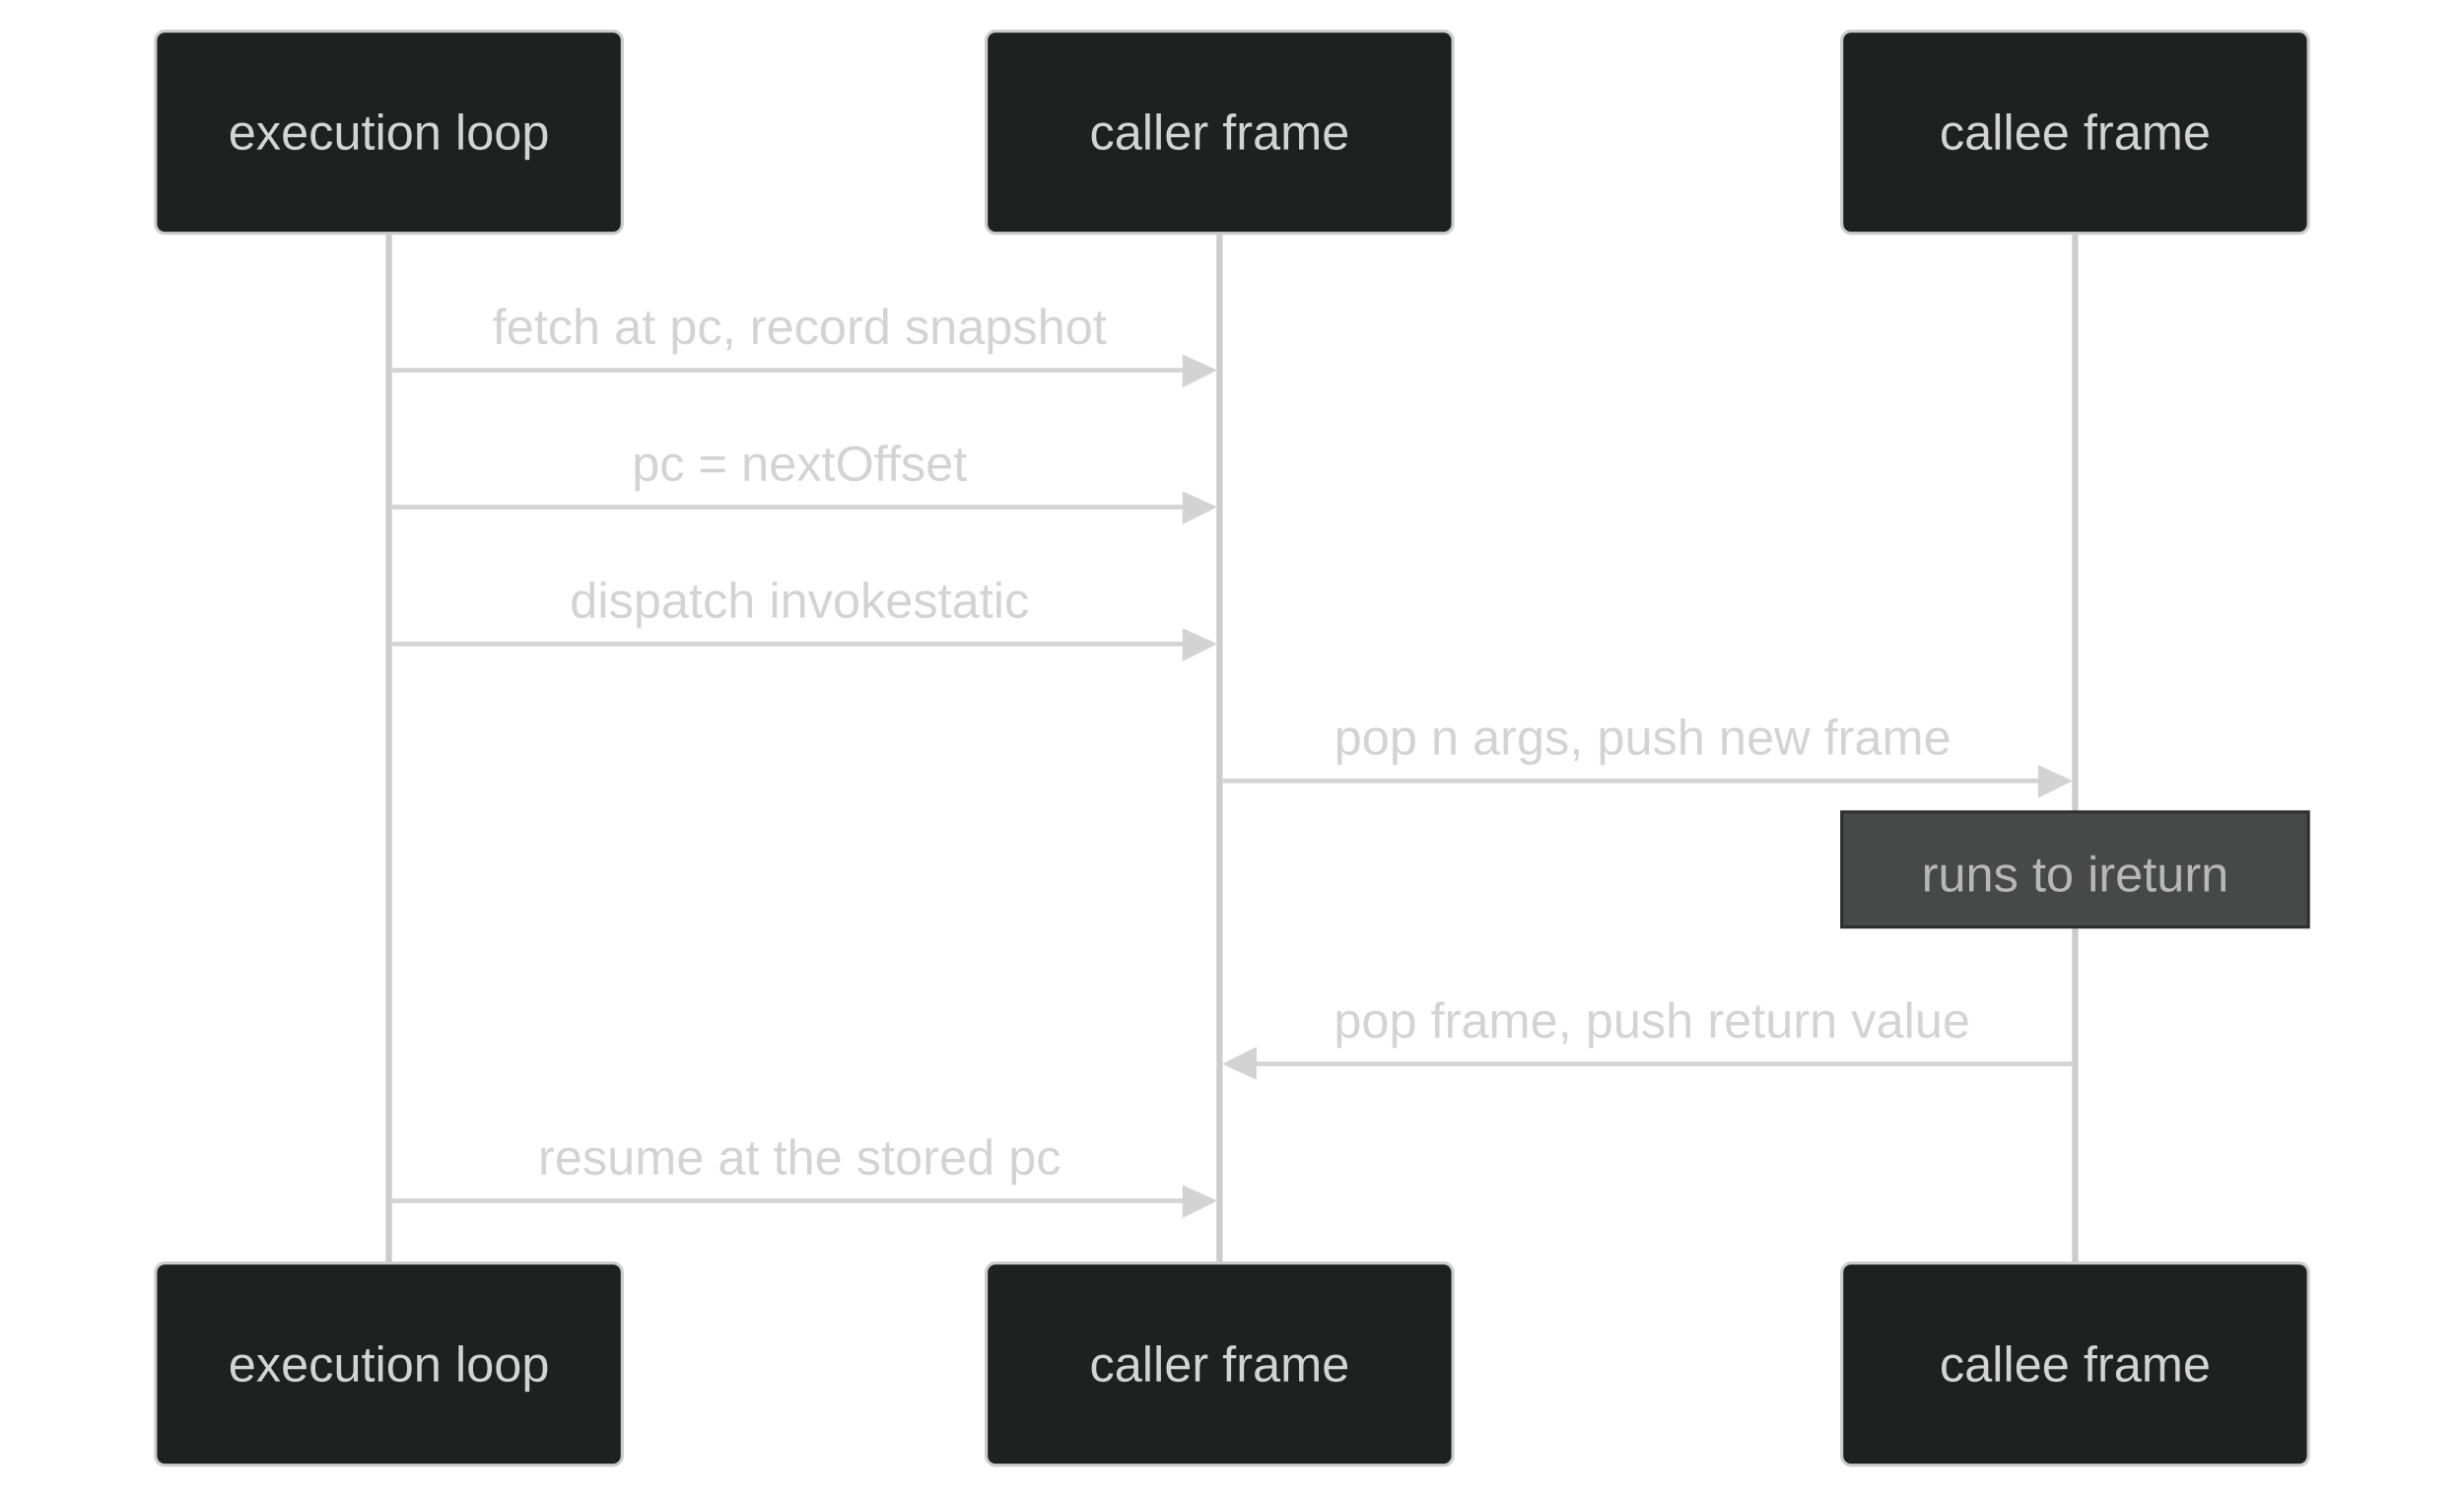
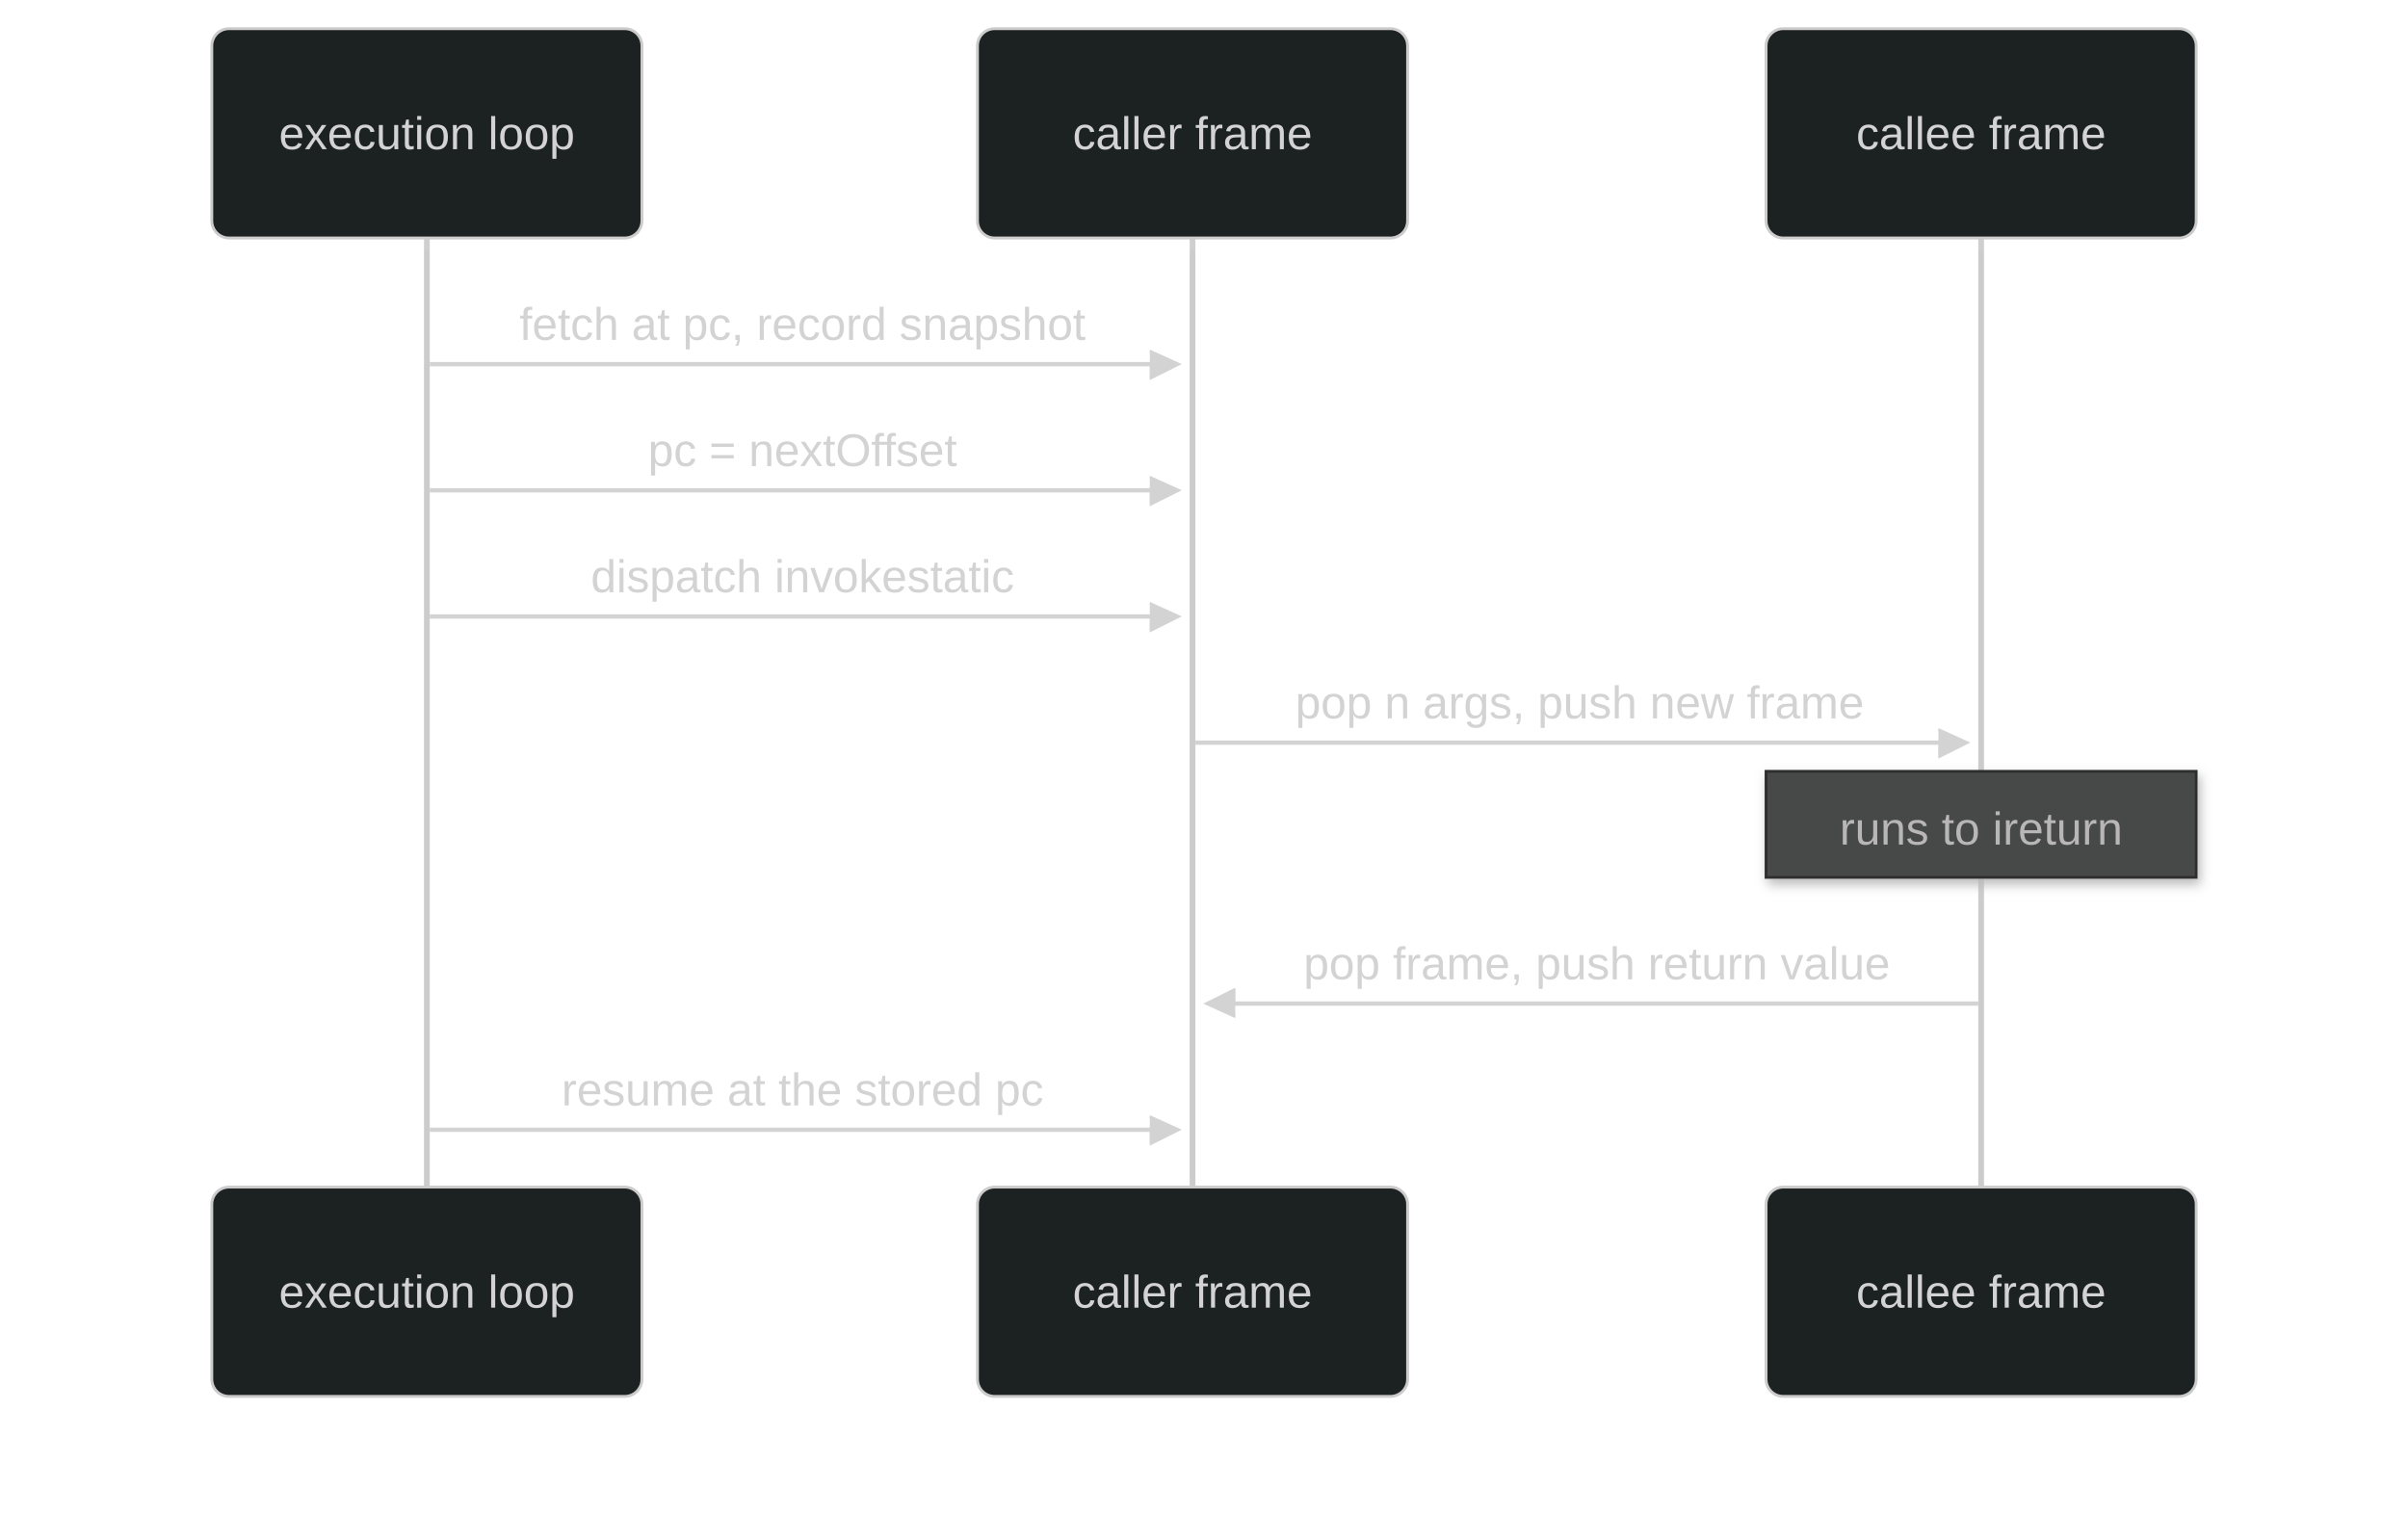
- <svg xmlns="http://www.w3.org/2000/svg" id="frame-lifecycle" width="792" height="482" viewBox="-50 -10 792 482" role="graphics-document document" aria-roledescription="sequence">
+ <svg xmlns="http://www.w3.org/2000/svg" id="frame-lifecycle" width="792" height="498" viewBox="-50 -10 792 528" role="graphics-document document" aria-roledescription="sequence">
  <g>
-     <rect x="542" y="396" fill="#eaeaea" stroke="#666" width="150" height="65" name="Callee" rx="3" ry="3" class="actor actor-bottom" />
-     <text x="617" y="428.5" dominant-baseline="central" alignment-baseline="central" class="actor actor-box" style="text-anchor: middle; font-size: 16px; font-weight: 400; font-family: Arial, &quot;Helvetica Neue&quot;, Helvetica, sans-serif;">
+     <rect x="542" y="404" fill="#eaeaea" stroke="#666" width="150" height="73" name="Callee" rx="6" ry="6" class="actor actor-bottom" data-look="neo" filter="url(#frame-lifecycle-drop-shadow)" />
+     <text x="617" y="440.5" dominant-baseline="central" alignment-baseline="central" class="actor actor-box" style="text-anchor: middle; font-size: 16px; font-weight: 400; font-family: Arial, &quot;Helvetica Neue&quot;, Helvetica, sans-serif;">
      <tspan x="617" dy="0">callee frame</tspan>
    </text>
  </g>
  <g>
-     <rect x="267" y="396" fill="#eaeaea" stroke="#666" width="150" height="65" name="Caller" rx="3" ry="3" class="actor actor-bottom" />
-     <text x="342" y="428.5" dominant-baseline="central" alignment-baseline="central" class="actor actor-box" style="text-anchor: middle; font-size: 16px; font-weight: 400; font-family: Arial, &quot;Helvetica Neue&quot;, Helvetica, sans-serif;">
+     <rect x="267" y="404" fill="#eaeaea" stroke="#666" width="150" height="73" name="Caller" rx="6" ry="6" class="actor actor-bottom" data-look="neo" filter="url(#frame-lifecycle-drop-shadow)" />
+     <text x="342" y="440.5" dominant-baseline="central" alignment-baseline="central" class="actor actor-box" style="text-anchor: middle; font-size: 16px; font-weight: 400; font-family: Arial, &quot;Helvetica Neue&quot;, Helvetica, sans-serif;">
      <tspan x="342" dy="0">caller frame</tspan>
    </text>
  </g>
  <g>
-     <rect x="0" y="396" fill="#eaeaea" stroke="#666" width="150" height="65" name="Machine" rx="3" ry="3" class="actor actor-bottom" />
-     <text x="75" y="428.5" dominant-baseline="central" alignment-baseline="central" class="actor actor-box" style="text-anchor: middle; font-size: 16px; font-weight: 400; font-family: Arial, &quot;Helvetica Neue&quot;, Helvetica, sans-serif;">
+     <rect x="0" y="404" fill="#eaeaea" stroke="#666" width="150" height="73" name="Machine" rx="6" ry="6" class="actor actor-bottom" data-look="neo" filter="url(#frame-lifecycle-drop-shadow)" />
+     <text x="75" y="440.5" dominant-baseline="central" alignment-baseline="central" class="actor actor-box" style="text-anchor: middle; font-size: 16px; font-weight: 400; font-family: Arial, &quot;Helvetica Neue&quot;, Helvetica, sans-serif;">
      <tspan x="75" dy="0">execution loop</tspan>
    </text>
  </g>
  <g>
-     <line id="actor2" x1="617" y1="65" x2="617" y2="396" class="actor-line 200" stroke-width="0.5px" stroke="#999" name="Callee" data-et="life-line" data-id="Callee" />
-     <g id="root-2" data-et="participant" data-type="participant" data-id="Callee">
-       <rect x="542" y="0" fill="#eaeaea" stroke="#666" width="150" height="65" name="Callee" rx="3" ry="3" class="actor actor-top" />
-       <text x="617" y="32.5" dominant-baseline="central" alignment-baseline="central" class="actor actor-box" style="text-anchor: middle; font-size: 16px; font-weight: 400; font-family: Arial, &quot;Helvetica Neue&quot;, Helvetica, sans-serif;">
+     <line id="actor2" x1="617" y1="73" x2="617" y2="404" class="actor-line 200" stroke-width="0.5px" stroke="#999" name="Callee" data-et="life-line" data-id="Callee" />
+     <g id="root-2" data-look="neo" data-et="participant" data-type="participant" data-id="Callee">
+       <rect x="542" y="0" fill="#eaeaea" stroke="#666" width="150" height="73" name="Callee" rx="6" ry="6" class="actor actor-top" data-look="neo" filter="url(#frame-lifecycle-drop-shadow)" />
+       <text x="617" y="36.5" dominant-baseline="central" alignment-baseline="central" class="actor actor-box" style="text-anchor: middle; font-size: 16px; font-weight: 400; font-family: Arial, &quot;Helvetica Neue&quot;, Helvetica, sans-serif;">
        <tspan x="617" dy="0">callee frame</tspan>
      </text>
    </g>
  </g>
  <g>
-     <line id="actor1" x1="342" y1="65" x2="342" y2="396" class="actor-line 200" stroke-width="0.5px" stroke="#999" name="Caller" data-et="life-line" data-id="Caller" />
-     <g id="root-1" data-et="participant" data-type="participant" data-id="Caller">
-       <rect x="267" y="0" fill="#eaeaea" stroke="#666" width="150" height="65" name="Caller" rx="3" ry="3" class="actor actor-top" />
-       <text x="342" y="32.5" dominant-baseline="central" alignment-baseline="central" class="actor actor-box" style="text-anchor: middle; font-size: 16px; font-weight: 400; font-family: Arial, &quot;Helvetica Neue&quot;, Helvetica, sans-serif;">
+     <line id="actor1" x1="342" y1="73" x2="342" y2="404" class="actor-line 200" stroke-width="0.5px" stroke="#999" name="Caller" data-et="life-line" data-id="Caller" />
+     <g id="root-1" data-look="neo" data-et="participant" data-type="participant" data-id="Caller">
+       <rect x="267" y="0" fill="#eaeaea" stroke="#666" width="150" height="73" name="Caller" rx="6" ry="6" class="actor actor-top" data-look="neo" filter="url(#frame-lifecycle-drop-shadow)" />
+       <text x="342" y="36.5" dominant-baseline="central" alignment-baseline="central" class="actor actor-box" style="text-anchor: middle; font-size: 16px; font-weight: 400; font-family: Arial, &quot;Helvetica Neue&quot;, Helvetica, sans-serif;">
        <tspan x="342" dy="0">caller frame</tspan>
      </text>
    </g>
  </g>
  <g>
-     <line id="actor0" x1="75" y1="65" x2="75" y2="396" class="actor-line 200" stroke-width="0.5px" stroke="#999" name="Machine" data-et="life-line" data-id="Machine" />
-     <g id="root-0" data-et="participant" data-type="participant" data-id="Machine">
-       <rect x="0" y="0" fill="#eaeaea" stroke="#666" width="150" height="65" name="Machine" rx="3" ry="3" class="actor actor-top" />
-       <text x="75" y="32.5" dominant-baseline="central" alignment-baseline="central" class="actor actor-box" style="text-anchor: middle; font-size: 16px; font-weight: 400; font-family: Arial, &quot;Helvetica Neue&quot;, Helvetica, sans-serif;">
+     <line id="actor0" x1="75" y1="73" x2="75" y2="404" class="actor-line 200" stroke-width="0.5px" stroke="#999" name="Machine" data-et="life-line" data-id="Machine" />
+     <g id="root-0" data-look="neo" data-et="participant" data-type="participant" data-id="Machine">
+       <rect x="0" y="0" fill="#eaeaea" stroke="#666" width="150" height="73" name="Machine" rx="6" ry="6" class="actor actor-top" data-look="neo" filter="url(#frame-lifecycle-drop-shadow)" />
+       <text x="75" y="36.5" dominant-baseline="central" alignment-baseline="central" class="actor actor-box" style="text-anchor: middle; font-size: 16px; font-weight: 400; font-family: Arial, &quot;Helvetica Neue&quot;, Helvetica, sans-serif;">
        <tspan x="75" dy="0">execution loop</tspan>
      </text>
    </g>
  </g>
-   <style>#frame-lifecycle{font-family:Arial,"Helvetica Neue",Helvetica,sans-serif;font-size:16px;fill:#ccc;}@keyframes edge-animation-frame{from{stroke-dashoffset:0;}}@keyframes dash{to{stroke-dashoffset:0;}}#frame-lifecycle .edge-animation-slow{stroke-dasharray:9,5!important;stroke-dashoffset:900;animation:dash 50s linear infinite;stroke-linecap:round;}#frame-lifecycle .edge-animation-fast{stroke-dasharray:9,5!important;stroke-dashoffset:900;animation:dash 20s linear infinite;stroke-linecap:round;}#frame-lifecycle .error-icon{fill:#a44141;}#frame-lifecycle .error-text{fill:#ddd;stroke:#ddd;}#frame-lifecycle .edge-thickness-normal{stroke-width:1px;}#frame-lifecycle .edge-thickness-thick{stroke-width:3.5px;}#frame-lifecycle .edge-pattern-solid{stroke-dasharray:0;}#frame-lifecycle .edge-thickness-invisible{stroke-width:0;fill:none;}#frame-lifecycle .edge-pattern-dashed{stroke-dasharray:3;}#frame-lifecycle .edge-pattern-dotted{stroke-dasharray:2;}#frame-lifecycle .marker{fill:lightgrey;stroke:lightgrey;}#frame-lifecycle .marker.cross{stroke:lightgrey;}#frame-lifecycle svg{font-family:Arial,"Helvetica Neue",Helvetica,sans-serif;font-size:16px;}#frame-lifecycle p{margin:0;}#frame-lifecycle .actor{stroke:#ccc;fill:#1f2020;stroke-width:1;}#frame-lifecycle rect.actor.outer-path[data-look="neo"]{filter:drop-shadow( 1px 2px 2px rgba(185,185,185,1));}#frame-lifecycle rect.note[data-look="neo"]{stroke:hsl(180, 0%, 18.353%);fill:hsl(180, 1.587%, 28.353%);filter:drop-shadow( 1px 2px 2px rgba(185,185,185,1));}#frame-lifecycle text.actor&gt;tspan{fill:lightgrey;stroke:none;}#frame-lifecycle .actor-line{stroke:#ccc;}#frame-lifecycle .innerArc{stroke-width:1.5;stroke-dasharray:none;}#frame-lifecycle .messageLine0{stroke-width:1.5;stroke-dasharray:none;stroke:lightgrey;}#frame-lifecycle .messageLine1{stroke-width:1.5;stroke-dasharray:2,2;stroke:lightgrey;}#frame-lifecycle [id$="-arrowhead"] path{fill:lightgrey;stroke:lightgrey;}#frame-lifecycle .sequenceNumber{fill:black;}#frame-lifecycle [id$="-sequencenumber"]{fill:lightgrey;}#frame-lifecycle [id$="-crosshead"] path{fill:lightgrey;stroke:lightgrey;}#frame-lifecycle .messageText{fill:lightgrey;stroke:none;}#frame-lifecycle .labelBox{stroke:#ccc;fill:#1f2020;filter:none;}#frame-lifecycle .labelText,#frame-lifecycle .labelText&gt;tspan{fill:lightgrey;stroke:none;}#frame-lifecycle .loopText,#frame-lifecycle .loopText&gt;tspan{fill:lightgrey;stroke:none;}#frame-lifecycle .sectionTitle,#frame-lifecycle .sectionTitle&gt;tspan{fill:lightgrey;stroke:none;}#frame-lifecycle .loopLine{stroke-width:2px;stroke-dasharray:2,2;stroke:#ccc;fill:#ccc;}#frame-lifecycle .note{stroke:hsl(180, 0%, 18.353%);fill:hsl(180, 1.587%, 28.353%);}#frame-lifecycle .noteText,#frame-lifecycle .noteText&gt;tspan{fill:rgb(183.848, 181.552, 181.552);stroke:none;font-weight:normal;}#frame-lifecycle .activation0{fill:hsl(180, 1.587%, 28.353%);stroke:#ccc;}#frame-lifecycle .activation1{fill:hsl(180, 1.587%, 28.353%);stroke:#ccc;}#frame-lifecycle .activation2{fill:hsl(180, 1.587%, 28.353%);stroke:#ccc;}#frame-lifecycle .actorPopupMenu{position:absolute;}#frame-lifecycle .actorPopupMenuPanel{position:absolute;fill:#1f2020;box-shadow:0px 8px 16px 0px rgba(0,0,0,0.2);filter:drop-shadow(3px 5px 2px rgb(0 0 0 / 0.4));}#frame-lifecycle .actor-man circle,#frame-lifecycle line{fill:#1f2020;stroke-width:2px;}#frame-lifecycle g rect.rect{filter:drop-shadow( 1px 2px 2px rgba(185,185,185,1));stroke:#ccc;}#frame-lifecycle .node .neo-node{stroke:#ccc;}#frame-lifecycle [data-look="neo"].node rect,#frame-lifecycle [data-look="neo"].cluster rect,#frame-lifecycle [data-look="neo"].node polygon{stroke:url(#frame-lifecycle-gradient);filter:drop-shadow( 1px 2px 2px rgba(185,185,185,1));}#frame-lifecycle [data-look="neo"].swimlane.cluster rect{filter:none;}#frame-lifecycle [data-look="neo"].node path{stroke:url(#frame-lifecycle-gradient);stroke-width:1px;}#frame-lifecycle [data-look="neo"].node .outer-path{filter:drop-shadow( 1px 2px 2px rgba(185,185,185,1));}#frame-lifecycle [data-look="neo"].node .neo-line path{stroke:#ccc;filter:none;}#frame-lifecycle [data-look="neo"].node circle{stroke:url(#frame-lifecycle-gradient);filter:drop-shadow( 1px 2px 2px rgba(185,185,185,1));}#frame-lifecycle [data-look="neo"].node circle .state-start{fill:#000000;}#frame-lifecycle [data-look="neo"].icon-shape .icon{fill:url(#frame-lifecycle-gradient);filter:drop-shadow( 1px 2px 2px rgba(185,185,185,1));}#frame-lifecycle [data-look="neo"].icon-shape .icon-neo path{stroke:url(#frame-lifecycle-gradient);filter:drop-shadow( 1px 2px 2px rgba(185,185,185,1));}#frame-lifecycle :root{--mermaid-font-family:Arial,"Helvetica Neue",Helvetica,sans-serif;}</style>
+   <style>#frame-lifecycle{font-family:Arial,"Helvetica Neue",Helvetica,sans-serif;font-size:16px;fill:#ccc;}@keyframes edge-animation-frame{from{stroke-dashoffset:0;}}@keyframes dash{to{stroke-dashoffset:0;}}#frame-lifecycle .edge-animation-slow{stroke-dasharray:9,5!important;stroke-dashoffset:900;animation:dash 50s linear infinite;stroke-linecap:round;}#frame-lifecycle .edge-animation-fast{stroke-dasharray:9,5!important;stroke-dashoffset:900;animation:dash 20s linear infinite;stroke-linecap:round;}#frame-lifecycle .error-icon{fill:#a44141;}#frame-lifecycle .error-text{fill:#ddd;stroke:#ddd;}#frame-lifecycle .edge-thickness-normal{stroke-width:1px;}#frame-lifecycle .edge-thickness-thick{stroke-width:3.5px;}#frame-lifecycle .edge-pattern-solid{stroke-dasharray:0;}#frame-lifecycle .edge-thickness-invisible{stroke-width:0;fill:none;}#frame-lifecycle .edge-pattern-dashed{stroke-dasharray:3;}#frame-lifecycle .edge-pattern-dotted{stroke-dasharray:2;}#frame-lifecycle .marker{fill:lightgrey;stroke:lightgrey;}#frame-lifecycle .marker.cross{stroke:lightgrey;}#frame-lifecycle svg{font-family:Arial,"Helvetica Neue",Helvetica,sans-serif;font-size:16px;}#frame-lifecycle p{margin:0;}#frame-lifecycle .actor{stroke:#ccc;fill:#1f2020;stroke-width:1;}#frame-lifecycle rect.actor.outer-path[data-look="neo"]{filter:drop-shadow( 1px 2px 2px rgba(185,185,185,1));}#frame-lifecycle rect.note[data-look="neo"]{stroke:hsl(180, 0%, 18.353%);fill:hsl(180, 1.587%, 28.353%);filter:drop-shadow( 1px 2px 2px rgba(185,185,185,1));}#frame-lifecycle text.actor&gt;tspan{fill:lightgrey;stroke:none;}#frame-lifecycle .actor-line{stroke:#ccc;}#frame-lifecycle .innerArc{stroke-width:1.5;stroke-dasharray:none;}#frame-lifecycle .messageLine0{stroke-width:1.5;stroke-dasharray:none;stroke:lightgrey;}#frame-lifecycle .messageLine1{stroke-width:1.5;stroke-dasharray:2,2;stroke:lightgrey;}#frame-lifecycle [id$="-arrowhead"] path{fill:lightgrey;stroke:lightgrey;}#frame-lifecycle .sequenceNumber{fill:black;}#frame-lifecycle [id$="-sequencenumber"]{fill:lightgrey;}#frame-lifecycle [id$="-crosshead"] path{fill:lightgrey;stroke:lightgrey;}#frame-lifecycle .messageText{fill:lightgrey;stroke:none;}#frame-lifecycle .labelBox{stroke:#ccc;fill:#1f2020;filter:drop-shadow( 1px 2px 2px rgba(185,185,185,1));}#frame-lifecycle .labelText,#frame-lifecycle .labelText&gt;tspan{fill:lightgrey;stroke:none;}#frame-lifecycle .loopText,#frame-lifecycle .loopText&gt;tspan{fill:lightgrey;stroke:none;}#frame-lifecycle .sectionTitle,#frame-lifecycle .sectionTitle&gt;tspan{fill:lightgrey;stroke:none;}#frame-lifecycle .loopLine{stroke-width:2px;stroke-dasharray:2,2;stroke:#ccc;fill:#ccc;}#frame-lifecycle .note{stroke:hsl(180, 0%, 18.353%);fill:hsl(180, 1.587%, 28.353%);}#frame-lifecycle .noteText,#frame-lifecycle .noteText&gt;tspan{fill:rgb(183.848, 181.552, 181.552);stroke:none;}#frame-lifecycle .activation0{fill:hsl(180, 1.587%, 28.353%);stroke:#ccc;}#frame-lifecycle .activation1{fill:hsl(180, 1.587%, 28.353%);stroke:#ccc;}#frame-lifecycle .activation2{fill:hsl(180, 1.587%, 28.353%);stroke:#ccc;}#frame-lifecycle .actorPopupMenu{position:absolute;}#frame-lifecycle .actorPopupMenuPanel{position:absolute;fill:#1f2020;box-shadow:0px 8px 16px 0px rgba(0,0,0,0.2);filter:drop-shadow(3px 5px 2px rgb(0 0 0 / 0.4));}#frame-lifecycle .actor-man circle,#frame-lifecycle line{fill:#1f2020;stroke-width:2px;}#frame-lifecycle g rect.rect{filter:drop-shadow( 1px 2px 2px rgba(185,185,185,1));stroke:#ccc;}#frame-lifecycle .node .neo-node{stroke:#ccc;}#frame-lifecycle [data-look="neo"].node rect,#frame-lifecycle [data-look="neo"].cluster rect,#frame-lifecycle [data-look="neo"].node polygon{stroke:url(#frame-lifecycle-gradient);filter:drop-shadow( 1px 2px 2px rgba(185,185,185,1));}#frame-lifecycle [data-look="neo"].swimlane.cluster rect{filter:none;}#frame-lifecycle [data-look="neo"].node path{stroke:url(#frame-lifecycle-gradient);stroke-width:1px;}#frame-lifecycle [data-look="neo"].node .outer-path{filter:drop-shadow( 1px 2px 2px rgba(185,185,185,1));}#frame-lifecycle [data-look="neo"].node .neo-line path{stroke:#ccc;filter:none;}#frame-lifecycle [data-look="neo"].node circle{stroke:url(#frame-lifecycle-gradient);filter:drop-shadow( 1px 2px 2px rgba(185,185,185,1));}#frame-lifecycle [data-look="neo"].node circle .state-start{fill:#000000;}#frame-lifecycle [data-look="neo"].icon-shape .icon{fill:url(#frame-lifecycle-gradient);filter:drop-shadow( 1px 2px 2px rgba(185,185,185,1));}#frame-lifecycle [data-look="neo"].icon-shape .icon-neo path{stroke:url(#frame-lifecycle-gradient);filter:drop-shadow( 1px 2px 2px rgba(185,185,185,1));}#frame-lifecycle :root{--mermaid-font-family:Arial,"Helvetica Neue",Helvetica,sans-serif;}</style>
  <g />
  <defs>
    <symbol id="frame-lifecycle-computer" width="24" height="24">
      <path transform="scale(.5)" d="M2 2v13h20v-13h-20zm18 11h-16v-9h16v9zm-10.228 6l.466-1h3.524l.467 1h-4.457zm14.228 3h-24l2-6h2.104l-1.33 4h18.45l-1.297-4h2.073l2 6zm-5-10h-14v-7h14v7z" />
    </symbol>
  </defs>
  <defs>
    <symbol id="frame-lifecycle-database" fill-rule="evenodd" clip-rule="evenodd">
      <path transform="scale(.5)" d="M12.258.001l.256.004.255.005.253.008.251.01.249.012.247.015.246.016.242.019.241.02.239.023.236.024.233.027.231.028.229.031.225.032.223.034.22.036.217.038.214.04.211.041.208.043.205.045.201.046.198.048.194.05.191.051.187.053.183.054.18.056.175.057.172.059.168.06.163.061.16.063.155.064.15.066.074.033.073.033.071.034.07.034.069.035.068.035.067.035.066.035.064.036.064.036.062.036.06.036.06.037.058.037.058.037.055.038.055.038.053.038.052.038.051.039.05.039.048.039.047.039.045.04.044.04.043.04.041.04.04.041.039.041.037.041.036.041.034.041.033.042.032.042.03.042.029.042.027.042.026.043.024.043.023.043.021.043.02.043.018.044.017.043.015.044.013.044.012.044.011.045.009.044.007.045.006.045.004.045.002.045.001.045v17l-.001.045-.002.045-.004.045-.006.045-.007.045-.009.044-.011.045-.012.044-.013.044-.015.044-.017.043-.018.044-.02.043-.021.043-.023.043-.024.043-.026.043-.027.042-.029.042-.03.042-.032.042-.033.042-.034.041-.036.041-.037.041-.039.041-.04.041-.041.04-.043.04-.044.04-.045.04-.047.039-.048.039-.05.039-.051.039-.052.038-.053.038-.055.038-.055.038-.058.037-.058.037-.06.037-.06.036-.062.036-.064.036-.064.036-.066.035-.067.035-.068.035-.069.035-.07.034-.071.034-.073.033-.074.033-.15.066-.155.064-.16.063-.163.061-.168.06-.172.059-.175.057-.18.056-.183.054-.187.053-.191.051-.194.05-.198.048-.201.046-.205.045-.208.043-.211.041-.214.04-.217.038-.22.036-.223.034-.225.032-.229.031-.231.028-.233.027-.236.024-.239.023-.241.02-.242.019-.246.016-.247.015-.249.012-.251.01-.253.008-.255.005-.256.004-.258.001-.258-.001-.256-.004-.255-.005-.253-.008-.251-.01-.249-.012-.247-.015-.245-.016-.243-.019-.241-.02-.238-.023-.236-.024-.234-.027-.231-.028-.228-.031-.226-.032-.223-.034-.22-.036-.217-.038-.214-.04-.211-.041-.208-.043-.204-.045-.201-.046-.198-.048-.195-.05-.19-.051-.187-.053-.184-.054-.179-.056-.176-.057-.172-.059-.167-.06-.164-.061-.159-.063-.155-.064-.151-.066-.074-.033-.072-.033-.072-.034-.07-.034-.069-.035-.068-.035-.067-.035-.066-.035-.064-.036-.063-.036-.062-.036-.061-.036-.06-.037-.058-.037-.057-.037-.056-.038-.055-.038-.053-.038-.052-.038-.051-.039-.049-.039-.049-.039-.046-.039-.046-.04-.044-.04-.043-.04-.041-.04-.04-.041-.039-.041-.037-.041-.036-.041-.034-.041-.033-.042-.032-.042-.03-.042-.029-.042-.027-.042-.026-.043-.024-.043-.023-.043-.021-.043-.02-.043-.018-.044-.017-.043-.015-.044-.013-.044-.012-.044-.011-.045-.009-.044-.007-.045-.006-.045-.004-.045-.002-.045-.001-.045v-17l.001-.045.002-.045.004-.045.006-.045.007-.045.009-.044.011-.045.012-.044.013-.044.015-.044.017-.043.018-.044.02-.043.021-.043.023-.043.024-.043.026-.043.027-.042.029-.042.03-.042.032-.042.033-.042.034-.041.036-.041.037-.041.039-.041.04-.041.041-.04.043-.04.044-.04.046-.04.046-.039.049-.039.049-.039.051-.039.052-.038.053-.038.055-.038.056-.038.057-.037.058-.037.06-.037.061-.036.062-.036.063-.036.064-.036.066-.035.067-.035.068-.035.069-.035.07-.034.072-.034.072-.033.074-.033.151-.066.155-.064.159-.063.164-.061.167-.06.172-.059.176-.057.179-.056.184-.054.187-.053.19-.051.195-.05.198-.048.201-.046.204-.045.208-.043.211-.041.214-.04.217-.038.22-.036.223-.034.226-.032.228-.031.231-.028.234-.027.236-.024.238-.023.241-.02.243-.019.245-.016.247-.015.249-.012.251-.01.253-.008.255-.005.256-.004.258-.001.258.001zm-9.258 20.499v.01l.001.021.003.021.004.022.005.021.006.022.007.022.009.023.01.022.011.023.012.023.013.023.015.023.016.024.017.023.018.024.019.024.021.024.022.025.023.024.024.025.052.049.056.05.061.051.066.051.07.051.075.051.079.052.084.052.088.052.092.052.097.052.102.051.105.052.11.052.114.051.119.051.123.051.127.05.131.05.135.05.139.048.144.049.147.047.152.047.155.047.16.045.163.045.167.043.171.043.176.041.178.041.183.039.187.039.19.037.194.035.197.035.202.033.204.031.209.03.212.029.216.027.219.025.222.024.226.021.23.02.233.018.236.016.24.015.243.012.246.01.249.008.253.005.256.004.259.001.26-.001.257-.004.254-.005.25-.008.247-.011.244-.012.241-.014.237-.016.233-.018.231-.021.226-.021.224-.024.22-.026.216-.027.212-.028.21-.031.205-.031.202-.034.198-.034.194-.036.191-.037.187-.039.183-.04.179-.04.175-.042.172-.043.168-.044.163-.045.16-.046.155-.046.152-.047.148-.048.143-.049.139-.049.136-.05.131-.05.126-.05.123-.051.118-.052.114-.051.11-.052.106-.052.101-.052.096-.052.092-.052.088-.053.083-.051.079-.052.074-.052.07-.051.065-.051.06-.051.056-.05.051-.05.023-.024.023-.025.021-.024.02-.024.019-.024.018-.024.017-.024.015-.023.014-.024.013-.023.012-.023.01-.023.01-.022.008-.022.006-.022.006-.022.004-.022.004-.021.001-.021.001-.021v-4.127l-.077.055-.08.053-.083.054-.085.053-.087.052-.09.052-.093.051-.095.05-.097.05-.1.049-.102.049-.105.048-.106.047-.109.047-.111.046-.114.045-.115.045-.118.044-.12.043-.122.042-.124.042-.126.041-.128.04-.13.04-.132.038-.134.038-.135.037-.138.037-.139.035-.142.035-.143.034-.144.033-.147.032-.148.031-.15.03-.151.03-.153.029-.154.027-.156.027-.158.026-.159.025-.161.024-.162.023-.163.022-.165.021-.166.02-.167.019-.169.018-.169.017-.171.016-.173.015-.173.014-.175.013-.175.012-.177.011-.178.01-.179.008-.179.008-.181.006-.182.005-.182.004-.184.003-.184.002h-.37l-.184-.002-.184-.003-.182-.004-.182-.005-.181-.006-.179-.008-.179-.008-.178-.01-.176-.011-.176-.012-.175-.013-.173-.014-.172-.015-.171-.016-.17-.017-.169-.018-.167-.019-.166-.02-.165-.021-.163-.022-.162-.023-.161-.024-.159-.025-.157-.026-.156-.027-.155-.027-.153-.029-.151-.03-.15-.03-.148-.031-.146-.032-.145-.033-.143-.034-.141-.035-.14-.035-.137-.037-.136-.037-.134-.038-.132-.038-.13-.04-.128-.04-.126-.041-.124-.042-.122-.042-.12-.044-.117-.043-.116-.045-.113-.045-.112-.046-.109-.047-.106-.047-.105-.048-.102-.049-.1-.049-.097-.05-.095-.05-.093-.052-.09-.051-.087-.052-.085-.053-.083-.054-.08-.054-.077-.054v4.127zm0-5.654v.011l.001.021.003.021.004.021.005.022.006.022.007.022.009.022.01.022.011.023.012.023.013.023.015.024.016.023.017.024.018.024.019.024.021.024.022.024.023.025.024.024.052.05.056.05.061.05.066.051.07.051.075.052.079.051.084.052.088.052.092.052.097.052.102.052.105.052.11.051.114.051.119.052.123.05.127.051.131.05.135.049.139.049.144.048.147.048.152.047.155.046.16.045.163.045.167.044.171.042.176.042.178.04.183.04.187.038.19.037.194.036.197.034.202.033.204.032.209.03.212.028.216.027.219.025.222.024.226.022.23.02.233.018.236.016.24.014.243.012.246.01.249.008.253.006.256.003.259.001.26-.001.257-.003.254-.006.25-.008.247-.01.244-.012.241-.015.237-.016.233-.018.231-.02.226-.022.224-.024.22-.025.216-.027.212-.029.21-.03.205-.032.202-.033.198-.035.194-.036.191-.037.187-.039.183-.039.179-.041.175-.042.172-.043.168-.044.163-.045.16-.045.155-.047.152-.047.148-.048.143-.048.139-.05.136-.049.131-.05.126-.051.123-.051.118-.051.114-.052.11-.052.106-.052.101-.052.096-.052.092-.052.088-.052.083-.052.079-.052.074-.051.07-.052.065-.051.06-.05.056-.051.051-.049.023-.025.023-.024.021-.025.02-.024.019-.024.018-.024.017-.024.015-.023.014-.023.013-.024.012-.022.01-.023.01-.023.008-.022.006-.022.006-.022.004-.021.004-.022.001-.021.001-.021v-4.139l-.077.054-.08.054-.083.054-.085.052-.087.053-.09.051-.093.051-.095.051-.097.05-.1.049-.102.049-.105.048-.106.047-.109.047-.111.046-.114.045-.115.044-.118.044-.12.044-.122.042-.124.042-.126.041-.128.04-.13.039-.132.039-.134.038-.135.037-.138.036-.139.036-.142.035-.143.033-.144.033-.147.033-.148.031-.15.03-.151.03-.153.028-.154.028-.156.027-.158.026-.159.025-.161.024-.162.023-.163.022-.165.021-.166.02-.167.019-.169.018-.169.017-.171.016-.173.015-.173.014-.175.013-.175.012-.177.011-.178.009-.179.009-.179.007-.181.007-.182.005-.182.004-.184.003-.184.002h-.37l-.184-.002-.184-.003-.182-.004-.182-.005-.181-.007-.179-.007-.179-.009-.178-.009-.176-.011-.176-.012-.175-.013-.173-.014-.172-.015-.171-.016-.17-.017-.169-.018-.167-.019-.166-.02-.165-.021-.163-.022-.162-.023-.161-.024-.159-.025-.157-.026-.156-.027-.155-.028-.153-.028-.151-.03-.15-.03-.148-.031-.146-.033-.145-.033-.143-.033-.141-.035-.14-.036-.137-.036-.136-.037-.134-.038-.132-.039-.13-.039-.128-.04-.126-.041-.124-.042-.122-.043-.12-.043-.117-.044-.116-.044-.113-.046-.112-.046-.109-.046-.106-.047-.105-.048-.102-.049-.1-.049-.097-.05-.095-.051-.093-.051-.09-.051-.087-.053-.085-.052-.083-.054-.08-.054-.077-.054v4.139zm0-5.666v.011l.001.02.003.022.004.021.005.022.006.021.007.022.009.023.01.022.011.023.012.023.013.023.015.023.016.024.017.024.018.023.019.024.021.025.022.024.023.024.024.025.052.05.056.05.061.05.066.051.07.051.075.052.079.051.084.052.088.052.092.052.097.052.102.052.105.051.11.052.114.051.119.051.123.051.127.05.131.05.135.05.139.049.144.048.147.048.152.047.155.046.16.045.163.045.167.043.171.043.176.042.178.04.183.04.187.038.19.037.194.036.197.034.202.033.204.032.209.03.212.028.216.027.219.025.222.024.226.021.23.02.233.018.236.017.24.014.243.012.246.01.249.008.253.006.256.003.259.001.26-.001.257-.003.254-.006.25-.008.247-.01.244-.013.241-.014.237-.016.233-.018.231-.02.226-.022.224-.024.22-.025.216-.027.212-.029.21-.03.205-.032.202-.033.198-.035.194-.036.191-.037.187-.039.183-.039.179-.041.175-.042.172-.043.168-.044.163-.045.16-.045.155-.047.152-.047.148-.048.143-.049.139-.049.136-.049.131-.051.126-.05.123-.051.118-.052.114-.051.11-.052.106-.052.101-.052.096-.052.092-.052.088-.052.083-.052.079-.052.074-.052.07-.051.065-.051.06-.051.056-.05.051-.049.023-.025.023-.025.021-.024.02-.024.019-.024.018-.024.017-.024.015-.023.014-.024.013-.023.012-.023.01-.022.01-.023.008-.022.006-.022.006-.022.004-.022.004-.021.001-.021.001-.021v-4.153l-.077.054-.08.054-.083.053-.085.053-.087.053-.09.051-.093.051-.095.051-.097.05-.1.049-.102.048-.105.048-.106.048-.109.046-.111.046-.114.046-.115.044-.118.044-.12.043-.122.043-.124.042-.126.041-.128.04-.13.039-.132.039-.134.038-.135.037-.138.036-.139.036-.142.034-.143.034-.144.033-.147.032-.148.032-.15.03-.151.03-.153.028-.154.028-.156.027-.158.026-.159.024-.161.024-.162.023-.163.023-.165.021-.166.02-.167.019-.169.018-.169.017-.171.016-.173.015-.173.014-.175.013-.175.012-.177.01-.178.01-.179.009-.179.007-.181.006-.182.006-.182.004-.184.003-.184.001-.185.001-.185-.001-.184-.001-.184-.003-.182-.004-.182-.006-.181-.006-.179-.007-.179-.009-.178-.01-.176-.01-.176-.012-.175-.013-.173-.014-.172-.015-.171-.016-.17-.017-.169-.018-.167-.019-.166-.02-.165-.021-.163-.023-.162-.023-.161-.024-.159-.024-.157-.026-.156-.027-.155-.028-.153-.028-.151-.03-.15-.03-.148-.032-.146-.032-.145-.033-.143-.034-.141-.034-.14-.036-.137-.036-.136-.037-.134-.038-.132-.039-.13-.039-.128-.041-.126-.041-.124-.041-.122-.043-.12-.043-.117-.044-.116-.044-.113-.046-.112-.046-.109-.046-.106-.048-.105-.048-.102-.048-.1-.05-.097-.049-.095-.051-.093-.051-.09-.052-.087-.052-.085-.053-.083-.053-.08-.054-.077-.054v4.153zm8.74-8.179l-.257.004-.254.005-.25.008-.247.011-.244.012-.241.014-.237.016-.233.018-.231.021-.226.022-.224.023-.22.026-.216.027-.212.028-.21.031-.205.032-.202.033-.198.034-.194.036-.191.038-.187.038-.183.04-.179.041-.175.042-.172.043-.168.043-.163.045-.16.046-.155.046-.152.048-.148.048-.143.048-.139.049-.136.05-.131.05-.126.051-.123.051-.118.051-.114.052-.11.052-.106.052-.101.052-.096.052-.092.052-.088.052-.083.052-.079.052-.074.051-.07.052-.065.051-.06.05-.056.05-.051.05-.023.025-.023.024-.021.024-.02.025-.019.024-.018.024-.017.023-.015.024-.014.023-.013.023-.012.023-.01.023-.01.022-.008.022-.006.023-.006.021-.004.022-.004.021-.001.021-.001.021.001.021.001.021.004.021.004.022.006.021.006.023.008.022.01.022.01.023.012.023.013.023.014.023.015.024.017.023.018.024.019.024.02.025.021.024.023.024.023.025.051.05.056.05.06.05.065.051.07.052.074.051.079.052.083.052.088.052.092.052.096.052.101.052.106.052.11.052.114.052.118.051.123.051.126.051.131.05.136.05.139.049.143.048.148.048.152.048.155.046.16.046.163.045.168.043.172.043.175.042.179.041.183.04.187.038.191.038.194.036.198.034.202.033.205.032.21.031.212.028.216.027.22.026.224.023.226.022.231.021.233.018.237.016.241.014.244.012.247.011.25.008.254.005.257.004.26.001.26-.001.257-.004.254-.005.25-.008.247-.011.244-.012.241-.014.237-.016.233-.018.231-.021.226-.022.224-.023.22-.026.216-.027.212-.028.21-.031.205-.032.202-.033.198-.034.194-.036.191-.038.187-.038.183-.04.179-.041.175-.042.172-.043.168-.043.163-.045.16-.046.155-.046.152-.048.148-.048.143-.048.139-.049.136-.05.131-.05.126-.051.123-.051.118-.051.114-.052.11-.052.106-.052.101-.052.096-.052.092-.052.088-.052.083-.052.079-.052.074-.051.07-.052.065-.051.06-.05.056-.05.051-.05.023-.025.023-.024.021-.024.02-.025.019-.024.018-.024.017-.023.015-.024.014-.023.013-.023.012-.023.01-.023.01-.022.008-.022.006-.023.006-.021.004-.022.004-.021.001-.021.001-.021-.001-.021-.001-.021-.004-.021-.004-.022-.006-.021-.006-.023-.008-.022-.01-.022-.01-.023-.012-.023-.013-.023-.014-.023-.015-.024-.017-.023-.018-.024-.019-.024-.02-.025-.021-.024-.023-.024-.023-.025-.051-.05-.056-.05-.06-.05-.065-.051-.07-.052-.074-.051-.079-.052-.083-.052-.088-.052-.092-.052-.096-.052-.101-.052-.106-.052-.11-.052-.114-.052-.118-.051-.123-.051-.126-.051-.131-.05-.136-.05-.139-.049-.143-.048-.148-.048-.152-.048-.155-.046-.16-.046-.163-.045-.168-.043-.172-.043-.175-.042-.179-.041-.183-.04-.187-.038-.191-.038-.194-.036-.198-.034-.202-.033-.205-.032-.21-.031-.212-.028-.216-.027-.22-.026-.224-.023-.226-.022-.231-.021-.233-.018-.237-.016-.241-.014-.244-.012-.247-.011-.25-.008-.254-.005-.257-.004-.26-.001-.26.001z" />
    </symbol>
  </defs>
  <defs>
    <symbol id="frame-lifecycle-clock" width="24" height="24">
      <path transform="scale(.5)" d="M12 2c5.514 0 10 4.486 10 10s-4.486 10-10 10-10-4.486-10-10 4.486-10 10-10zm0-2c-6.627 0-12 5.373-12 12s5.373 12 12 12 12-5.373 12-12-5.373-12-12-12zm5.848 12.459c.202.038.202.333.001.372-1.907.361-6.045 1.111-6.547 1.111-.719 0-1.301-.582-1.301-1.301 0-.512.77-5.447 1.125-7.445.034-.192.312-.181.343.014l.985 6.238 5.394 1.011z" />
    </symbol>
  </defs>
  <defs>
    <marker id="frame-lifecycle-arrowhead" refX="7.9" refY="5" markerUnits="userSpaceOnUse" markerWidth="12" markerHeight="12" orient="auto-start-reverse">
      <path d="M -1 0 L 10 5 L 0 10 z" />
    </marker>
  </defs>
  <defs>
    <marker id="frame-lifecycle-crosshead" markerWidth="15" markerHeight="8" orient="auto" refX="4" refY="4.5">
      <path fill="none" stroke="#000000" stroke-width="1pt" d="M 1,2 L 6,7 M 6,2 L 1,7" style="stroke-dasharray: 0, 0;" />
    </marker>
  </defs>
  <defs>
    <marker id="frame-lifecycle-filled-head" refX="15.5" refY="7" markerWidth="20" markerHeight="28" orient="auto">
      <path d="M 18,7 L9,13 L14,7 L9,1 Z" />
    </marker>
  </defs>
  <defs>
    <marker id="frame-lifecycle-sequencenumber" refX="15" refY="15" markerWidth="60" markerHeight="40" orient="auto">
      <circle cx="15" cy="15" r="6" />
    </marker>
  </defs>
  <defs>
    <marker id="frame-lifecycle-solidTopArrowHead" refX="7.9" refY="7.25" markerUnits="userSpaceOnUse" markerWidth="12" markerHeight="12" orient="auto-start-reverse">
      <path d="M 0 0 L 10 8 L 0 8 z" />
    </marker>
  </defs>
  <defs>
    <marker id="frame-lifecycle-solidBottomArrowHead" refX="7.9" refY="0.75" markerUnits="userSpaceOnUse" markerWidth="12" markerHeight="12" orient="auto-start-reverse">
      <path d="M 0 0 L 10 0 L 0 8 z" />
    </marker>
  </defs>
  <defs>
    <marker id="frame-lifecycle-stickTopArrowHead" refX="7.5" refY="7" markerUnits="userSpaceOnUse" markerWidth="12" markerHeight="12" orient="auto-start-reverse">
      <path d="M 0 0 L 7 7" stroke="black" stroke-width="1.5" fill="none" />
    </marker>
  </defs>
  <defs>
    <marker id="frame-lifecycle-stickBottomArrowHead" refX="7.5" refY="0" markerUnits="userSpaceOnUse" markerWidth="12" markerHeight="12" orient="auto-start-reverse">
      <path d="M 0 7 L 7 0" stroke="black" stroke-width="1.5" fill="none" />
    </marker>
  </defs>
+   <defs>
+     <filter id="frame-lifecycle-drop-shadow" height="130%" width="130%">
+       <feDropShadow dx="4" dy="4" stdDeviation="0" flood-opacity="0.06" flood-color="#FFFFFF" />
+     </filter>
+   </defs>
  <g data-et="note" data-id="i4">
-     <rect x="542" y="251" fill="#EDF2AE" stroke="#666" width="150" height="37" class="note" />
-     <text x="617" y="256" text-anchor="middle" dominant-baseline="middle" alignment-baseline="middle" class="noteText" dy="1em" style="font-family: Arial, &quot;Helvetica Neue&quot;, Helvetica, sans-serif; font-size: 16px; font-weight: 400;">
+     <rect x="542" y="259" fill="#EDF2AE" stroke="#666" width="150" height="37" class="note" data-look="neo" />
+     <text x="617" y="264" text-anchor="middle" dominant-baseline="middle" alignment-baseline="middle" class="noteText" dy="1em" style="font-family: Arial, &quot;Helvetica Neue&quot;, Helvetica, sans-serif; font-size: 16px; font-weight: 400;">
      <tspan x="617">runs to ireturn</tspan>
    </text>
  </g>
-   <text x="207" y="80" text-anchor="middle" dominant-baseline="middle" alignment-baseline="middle" class="messageText" dy="1em" style="font-family: Arial, &quot;Helvetica Neue&quot;, Helvetica, sans-serif; font-size: 16px; font-weight: 400;">fetch at pc, record snapshot</text>
-   <line x1="76" y1="109" x2="338" y2="109" class="messageLine0" data-et="message" data-id="i0" data-from="Machine" data-to="Caller" stroke-width="2" stroke="none" marker-end="url(#frame-lifecycle-arrowhead)" style="fill: none;" />
-   <text x="207" y="124" text-anchor="middle" dominant-baseline="middle" alignment-baseline="middle" class="messageText" dy="1em" style="font-family: Arial, &quot;Helvetica Neue&quot;, Helvetica, sans-serif; font-size: 16px; font-weight: 400;">pc = nextOffset</text>
-   <line x1="76" y1="153" x2="338" y2="153" class="messageLine0" data-et="message" data-id="i1" data-from="Machine" data-to="Caller" stroke-width="2" stroke="none" marker-end="url(#frame-lifecycle-arrowhead)" style="fill: none;" />
-   <text x="207" y="168" text-anchor="middle" dominant-baseline="middle" alignment-baseline="middle" class="messageText" dy="1em" style="font-family: Arial, &quot;Helvetica Neue&quot;, Helvetica, sans-serif; font-size: 16px; font-weight: 400;">dispatch invokestatic</text>
-   <line x1="76" y1="197" x2="338" y2="197" class="messageLine0" data-et="message" data-id="i2" data-from="Machine" data-to="Caller" stroke-width="2" stroke="none" marker-end="url(#frame-lifecycle-arrowhead)" style="fill: none;" />
-   <text x="478" y="212" text-anchor="middle" dominant-baseline="middle" alignment-baseline="middle" class="messageText" dy="1em" style="font-family: Arial, &quot;Helvetica Neue&quot;, Helvetica, sans-serif; font-size: 16px; font-weight: 400;">pop n args, push new frame</text>
-   <line x1="343" y1="241" x2="613" y2="241" class="messageLine0" data-et="message" data-id="i3" data-from="Caller" data-to="Callee" stroke-width="2" stroke="none" marker-end="url(#frame-lifecycle-arrowhead)" style="fill: none;" />
-   <text x="481" y="303" text-anchor="middle" dominant-baseline="middle" alignment-baseline="middle" class="messageText" dy="1em" style="font-family: Arial, &quot;Helvetica Neue&quot;, Helvetica, sans-serif; font-size: 16px; font-weight: 400;">pop frame, push return value</text>
-   <line x1="616" y1="332" x2="346" y2="332" class="messageLine0" data-et="message" data-id="i5" data-from="Callee" data-to="Caller" stroke-width="2" stroke="none" marker-end="url(#frame-lifecycle-arrowhead)" style="fill: none;" />
-   <text x="207" y="347" text-anchor="middle" dominant-baseline="middle" alignment-baseline="middle" class="messageText" dy="1em" style="font-family: Arial, &quot;Helvetica Neue&quot;, Helvetica, sans-serif; font-size: 16px; font-weight: 400;">resume at the stored pc</text>
-   <line x1="76" y1="376" x2="338" y2="376" class="messageLine0" data-et="message" data-id="i6" data-from="Machine" data-to="Caller" stroke-width="2" stroke="none" marker-end="url(#frame-lifecycle-arrowhead)" style="fill: none;" />
+   <text x="206" y="88" text-anchor="middle" dominant-baseline="middle" alignment-baseline="middle" class="messageText" dy="1em" style="font-family: Arial, &quot;Helvetica Neue&quot;, Helvetica, sans-serif; font-size: 16px; font-weight: 400;">fetch at pc, record snapshot</text>
+   <line x1="76" y1="117" x2="335" y2="117" class="messageLine0" data-et="message" data-id="i0" data-from="Machine" data-to="Caller" stroke-width="2" stroke="none" marker-end="url(#frame-lifecycle-arrowhead)" style="fill: none;" />
+   <text x="206" y="132" text-anchor="middle" dominant-baseline="middle" alignment-baseline="middle" class="messageText" dy="1em" style="font-family: Arial, &quot;Helvetica Neue&quot;, Helvetica, sans-serif; font-size: 16px; font-weight: 400;">pc = nextOffset</text>
+   <line x1="76" y1="161" x2="335" y2="161" class="messageLine0" data-et="message" data-id="i1" data-from="Machine" data-to="Caller" stroke-width="2" stroke="none" marker-end="url(#frame-lifecycle-arrowhead)" style="fill: none;" />
+   <text x="206" y="176" text-anchor="middle" dominant-baseline="middle" alignment-baseline="middle" class="messageText" dy="1em" style="font-family: Arial, &quot;Helvetica Neue&quot;, Helvetica, sans-serif; font-size: 16px; font-weight: 400;">dispatch invokestatic</text>
+   <line x1="76" y1="205" x2="335" y2="205" class="messageLine0" data-et="message" data-id="i2" data-from="Machine" data-to="Caller" stroke-width="2" stroke="none" marker-end="url(#frame-lifecycle-arrowhead)" style="fill: none;" />
+   <text x="477" y="220" text-anchor="middle" dominant-baseline="middle" alignment-baseline="middle" class="messageText" dy="1em" style="font-family: Arial, &quot;Helvetica Neue&quot;, Helvetica, sans-serif; font-size: 16px; font-weight: 400;">pop n args, push new frame</text>
+   <line x1="343" y1="249" x2="610" y2="249" class="messageLine0" data-et="message" data-id="i3" data-from="Caller" data-to="Callee" stroke-width="2" stroke="none" marker-end="url(#frame-lifecycle-arrowhead)" style="fill: none;" />
+   <text x="483" y="311" text-anchor="middle" dominant-baseline="middle" alignment-baseline="middle" class="messageText" dy="1em" style="font-family: Arial, &quot;Helvetica Neue&quot;, Helvetica, sans-serif; font-size: 16px; font-weight: 400;">pop frame, push return value</text>
+   <line x1="616" y1="340" x2="349" y2="340" class="messageLine0" data-et="message" data-id="i5" data-from="Callee" data-to="Caller" stroke-width="2" stroke="none" marker-end="url(#frame-lifecycle-arrowhead)" style="fill: none;" />
+   <text x="206" y="355" text-anchor="middle" dominant-baseline="middle" alignment-baseline="middle" class="messageText" dy="1em" style="font-family: Arial, &quot;Helvetica Neue&quot;, Helvetica, sans-serif; font-size: 16px; font-weight: 400;">resume at the stored pc</text>
+   <line x1="76" y1="384" x2="335" y2="384" class="messageLine0" data-et="message" data-id="i6" data-from="Machine" data-to="Caller" stroke-width="2" stroke="none" marker-end="url(#frame-lifecycle-arrowhead)" style="fill: none;" />
</svg>
